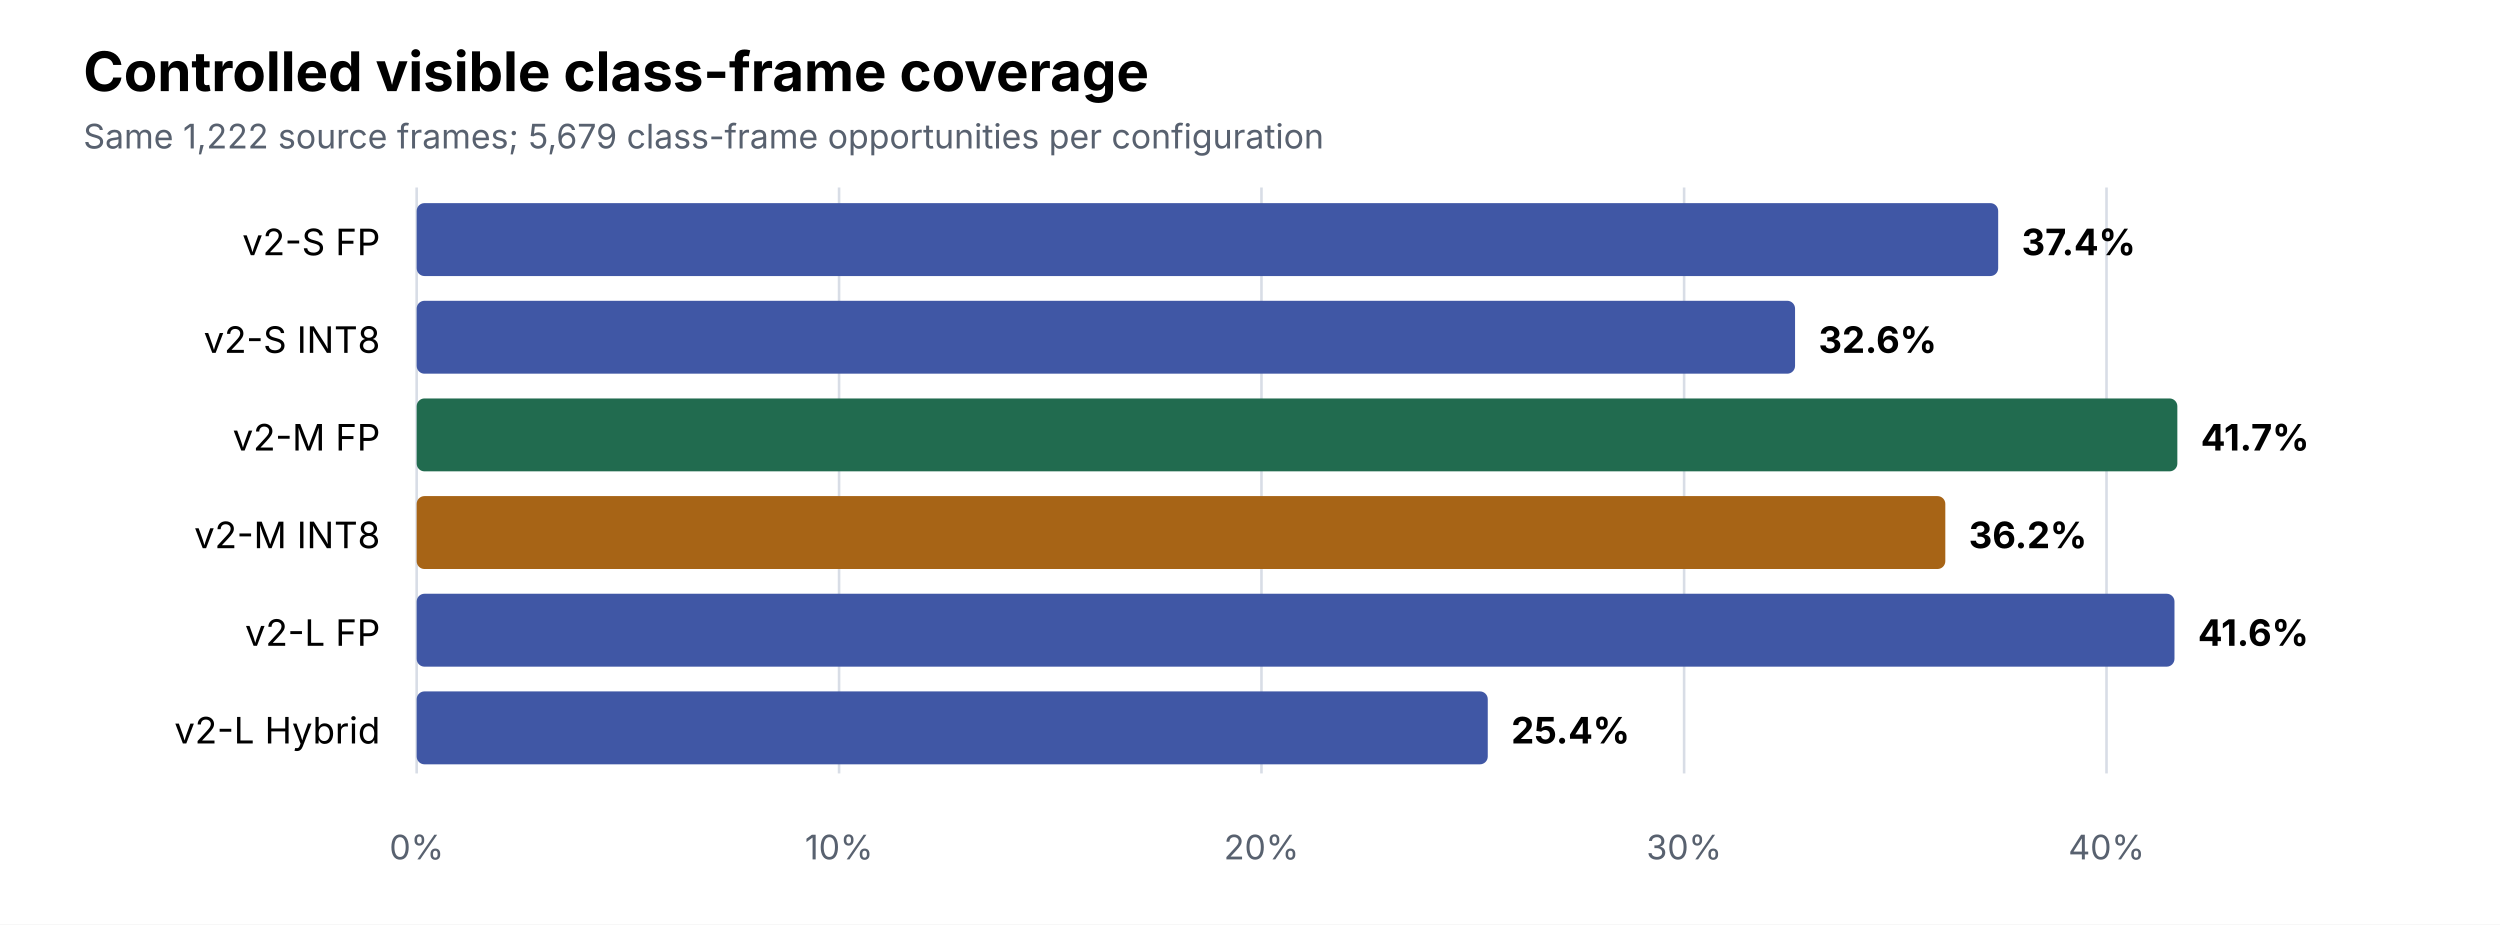
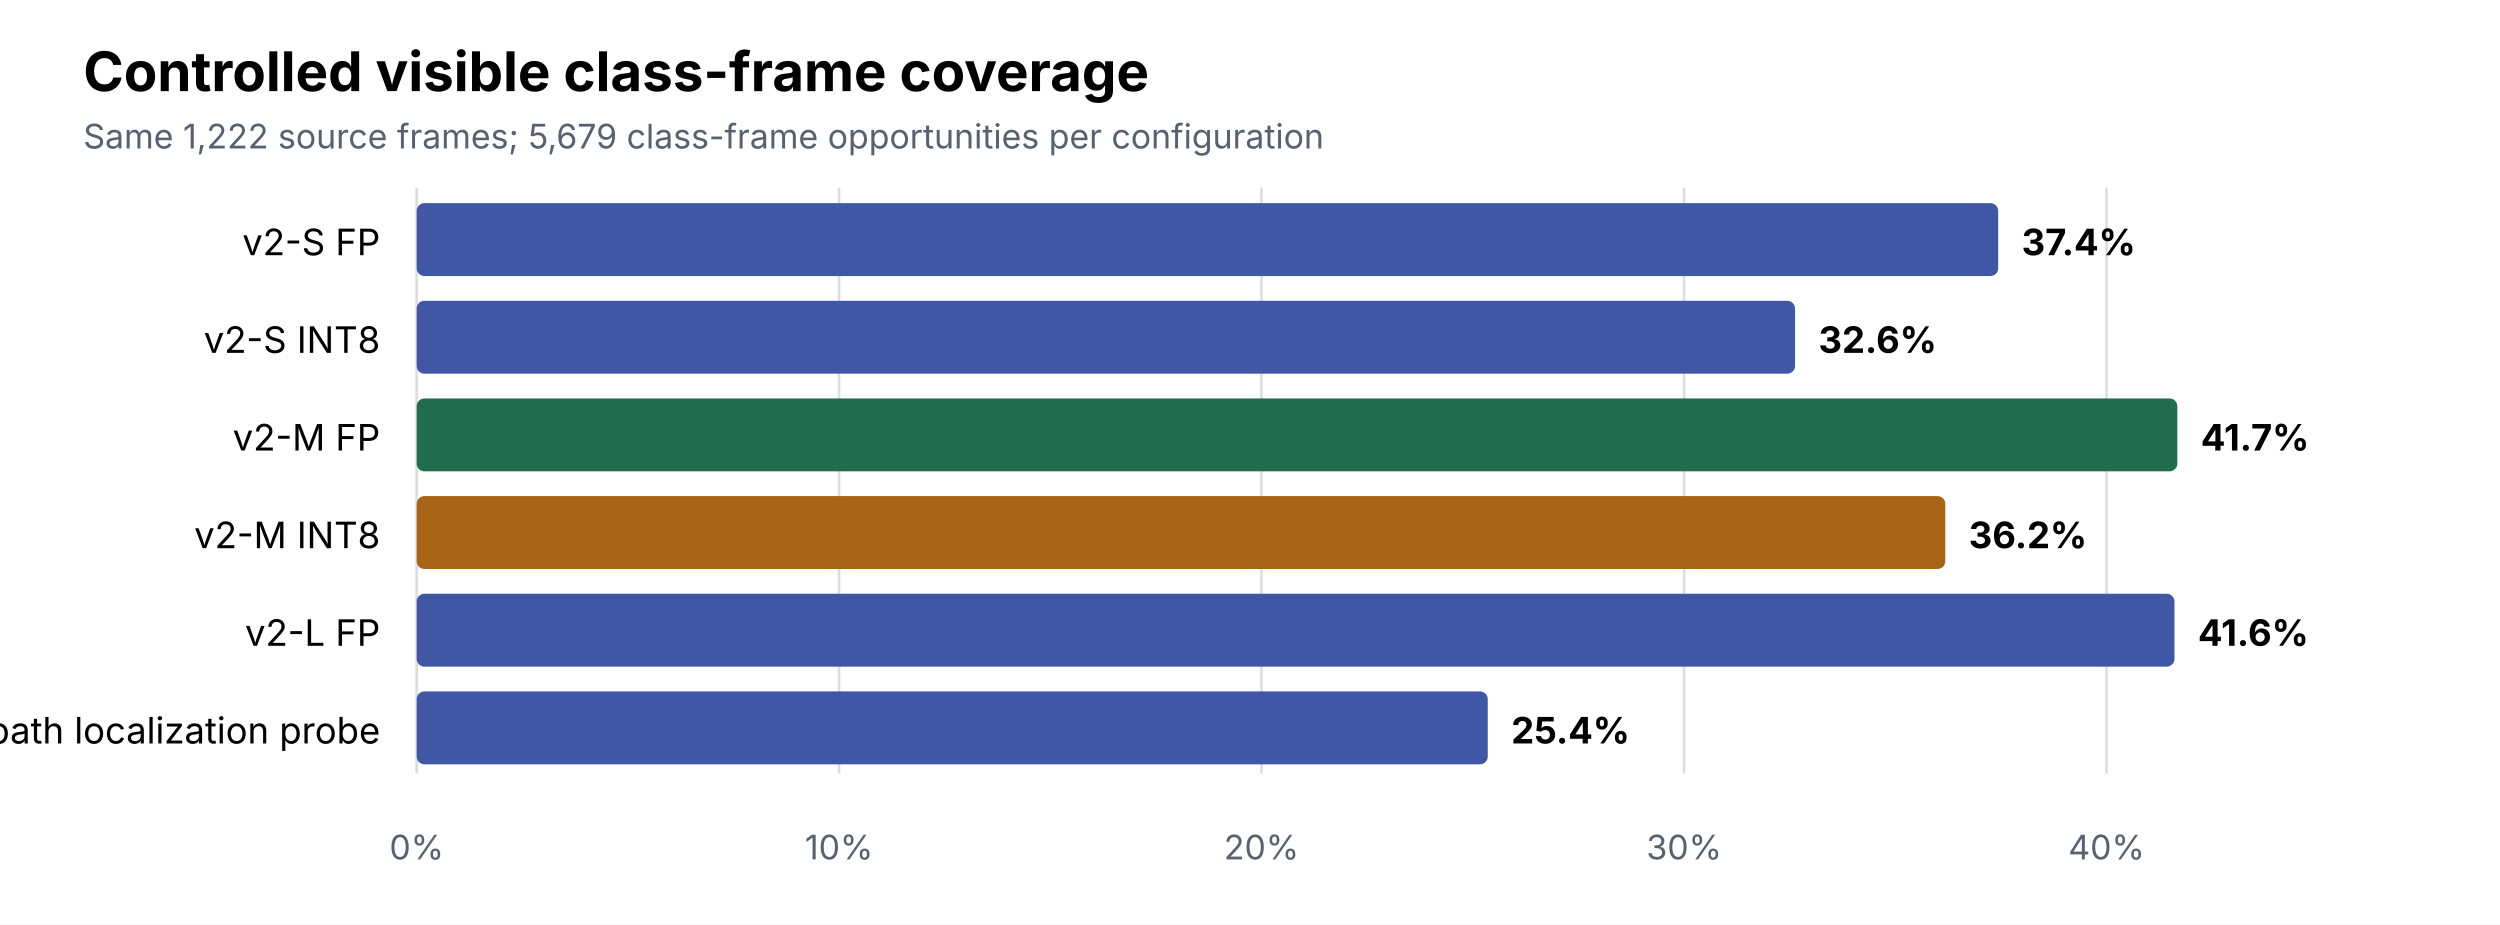
<svg xmlns="http://www.w3.org/2000/svg" width="960" height="355" viewBox="0 0 960 355" role="img" aria-labelledby="title desc">
  <rect width="100%" height="100%" fill="white" />
  <style>text { font-family: system-ui, -apple-system, BlinkMacSystemFont, 'Segoe UI', sans-serif; } .muted { fill: #58616f; } .small { font-size: 13px; } .label { font-size: 14px; } .value { font-size: 14px; font-weight: 650; }</style>
  <text x="32" y="35" font-size="21" font-weight="700">Controlled visible class-frame coverage</text>
  <text x="32" y="57" class="muted small">Same 1,222 source frames; 5,679 class-frame opportunities per configuration</text>
  <line x1="160.0" y1="72" x2="160.0" y2="297" stroke="#d8dde6" />
  <text x="160.0" y="330" text-anchor="middle" class="muted small">0%</text>
  <line x1="322.2" y1="72" x2="322.2" y2="297" stroke="#d8dde6" />
  <text x="322.2" y="330" text-anchor="middle" class="muted small">10%</text>
  <line x1="484.4" y1="72" x2="484.4" y2="297" stroke="#d8dde6" />
  <text x="484.4" y="330" text-anchor="middle" class="muted small">20%</text>
  <line x1="646.7" y1="72" x2="646.7" y2="297" stroke="#d8dde6" />
  <text x="646.7" y="330" text-anchor="middle" class="muted small">30%</text>
  <line x1="808.9" y1="72" x2="808.9" y2="297" stroke="#d8dde6" />
  <text x="808.9" y="330" text-anchor="middle" class="muted small">40%</text>
  <text x="146" y="98.0" text-anchor="end" class="label">v2-S FP</text>
  <rect x="160" y="78.0" width="607.3" height="28" rx="3" fill="#4057a5" />
  <text x="776.3" y="98.0" class="value">37.4%</text>
  <text x="146" y="135.5" text-anchor="end" class="label">v2-S INT8</text>
  <rect x="160" y="115.5" width="529.3" height="28" rx="3" fill="#4057a5" />
  <text x="698.3" y="135.5" class="value">32.6%</text>
  <text x="146" y="173.0" text-anchor="end" class="label">v2-M FP</text>
  <rect x="160" y="153.0" width="676.1" height="28" rx="3" fill="#216b4f" />
  <text x="845.1" y="173.0" class="value">41.7%</text>
  <text x="146" y="210.5" text-anchor="end" class="label">v2-M INT8</text>
  <rect x="160" y="190.5" width="587.0" height="28" rx="3" fill="#a76416" />
  <text x="756.0" y="210.5" class="value">36.2%</text>
  <text x="146" y="248.0" text-anchor="end" class="label">v2-L FP</text>
  <rect x="160" y="228.0" width="675.0" height="28" rx="3" fill="#4057a5" />
  <text x="844.0" y="248.0" class="value">41.6%</text>
-   <text x="146" y="285.5" text-anchor="end" class="label">v2-L Hybrid</text>
+   <text x="146" y="285.5" text-anchor="end" class="label">v2-L classifier-path localization probe</text>
  <rect x="160" y="265.5" width="411.3" height="28" rx="3" fill="#4057a5" />
  <text x="580.3" y="285.5" class="value">25.4%</text>
</svg>
